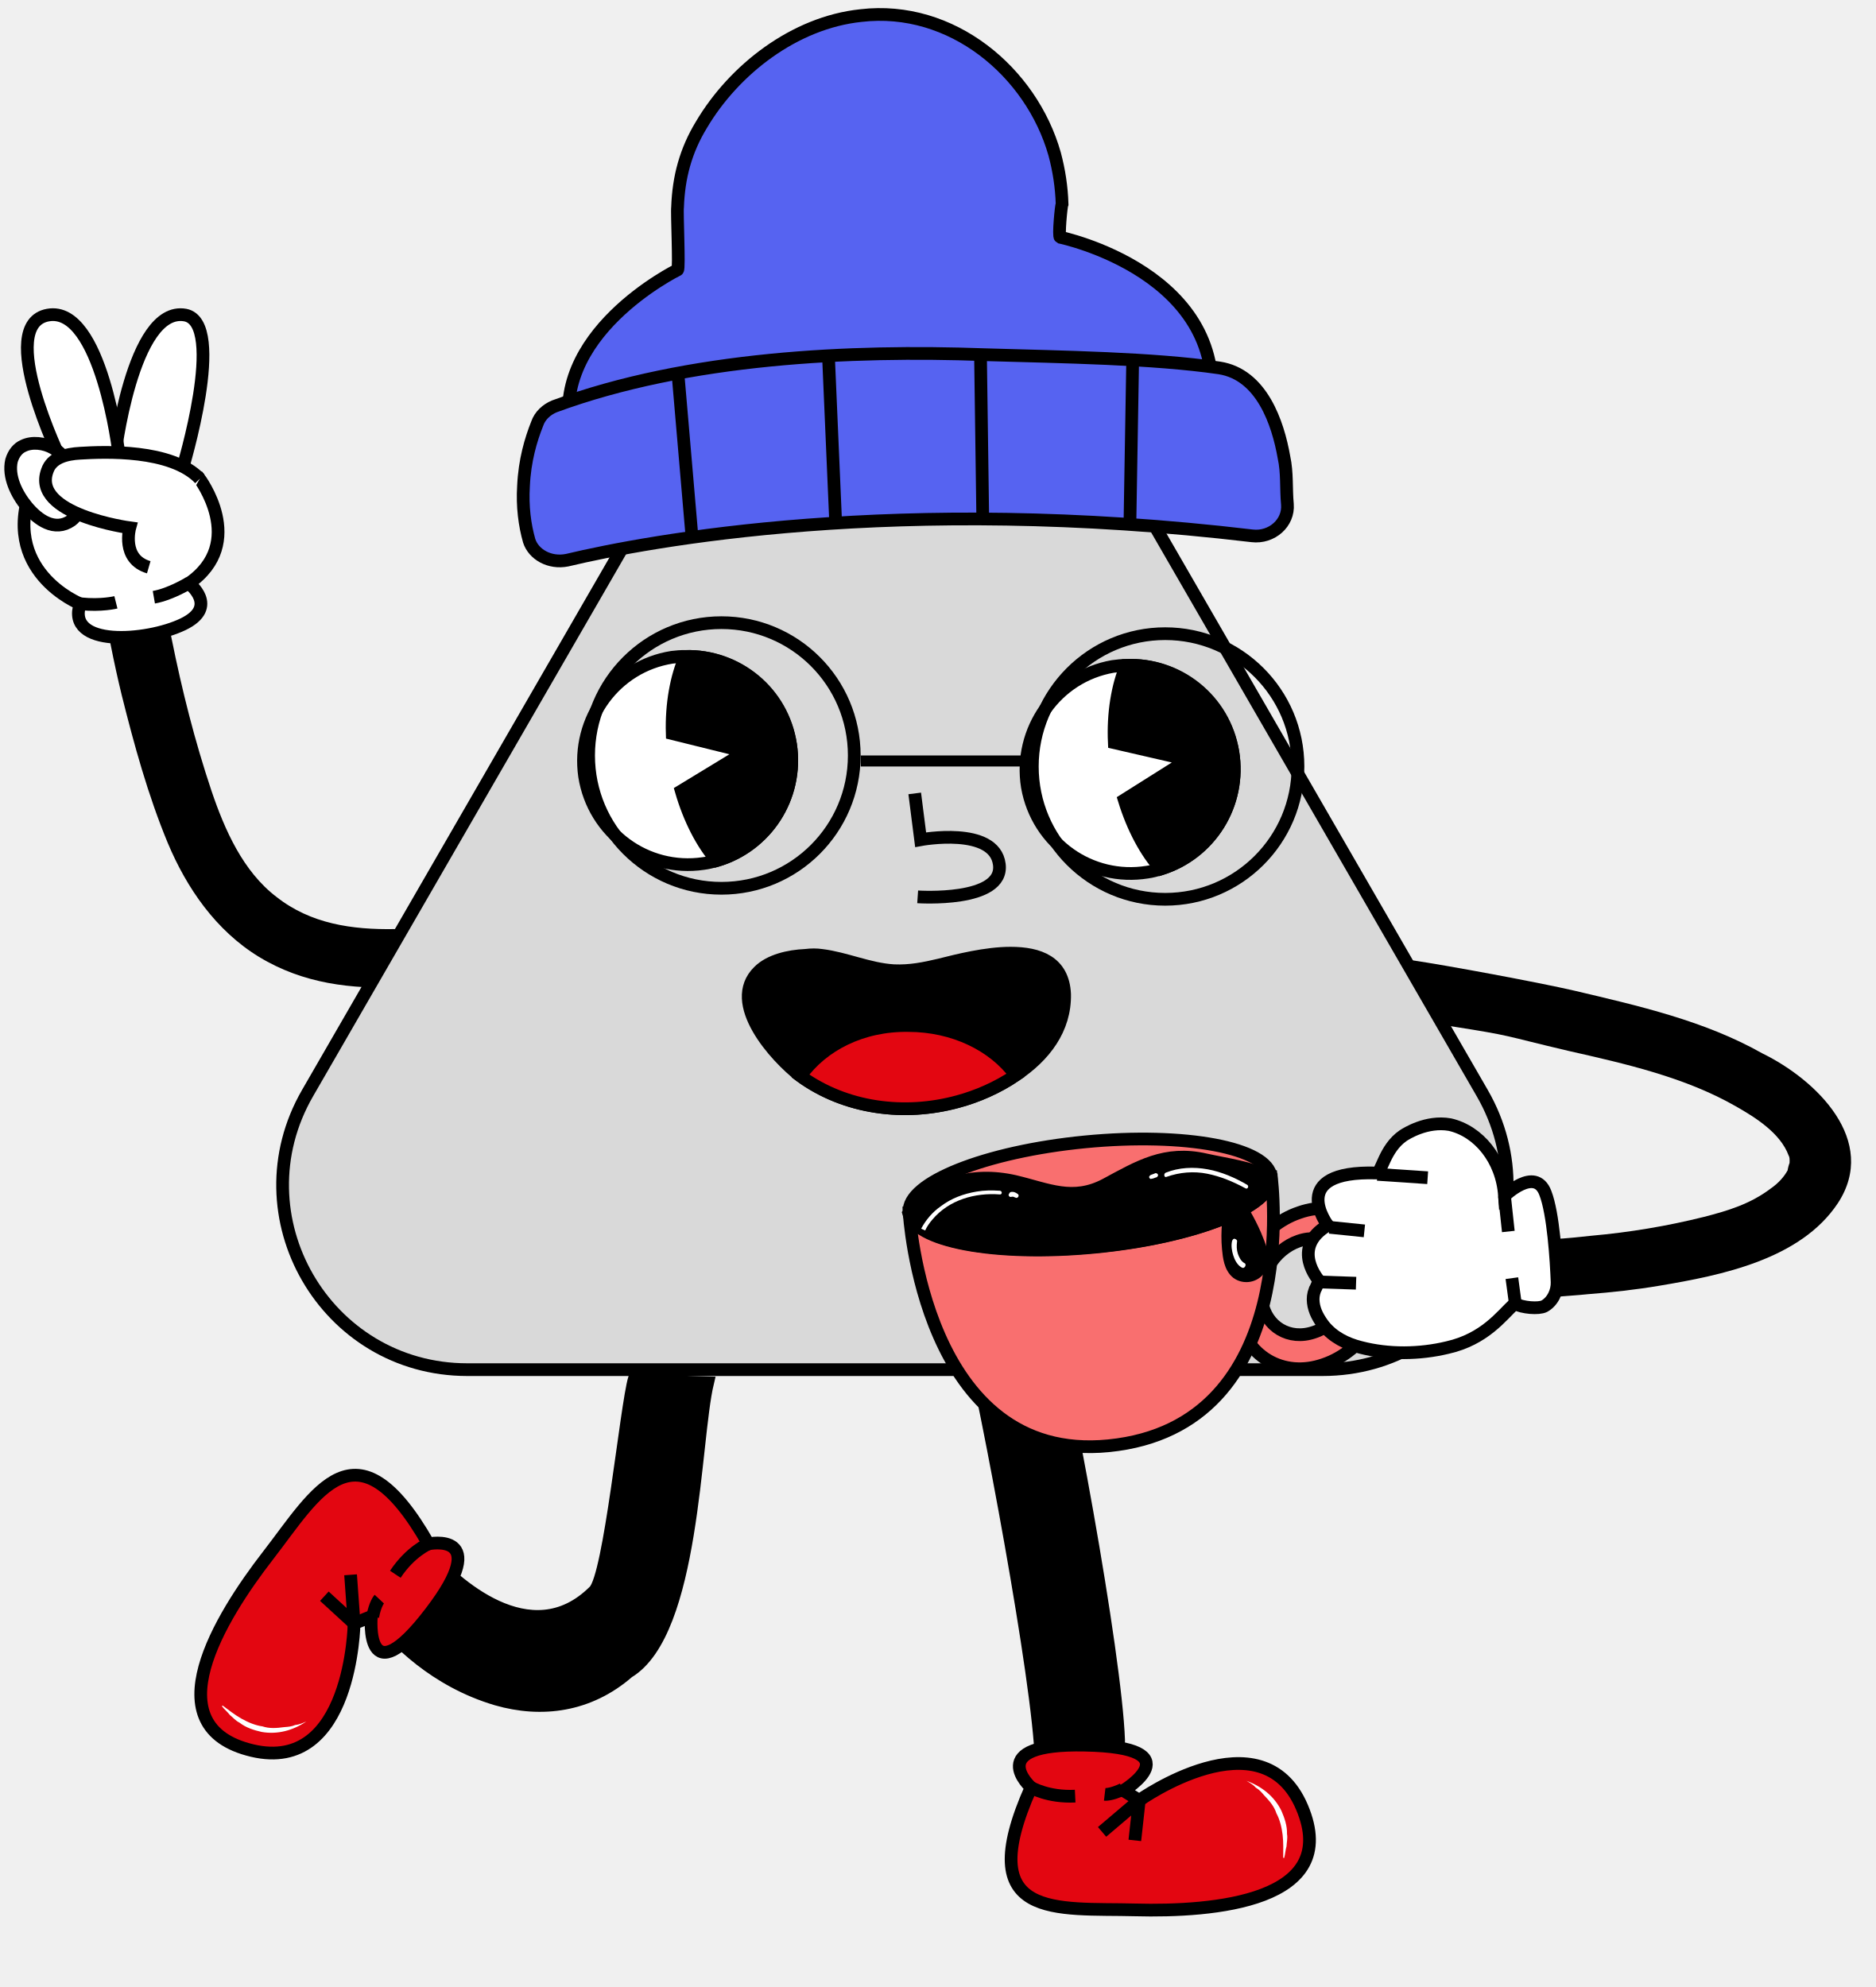
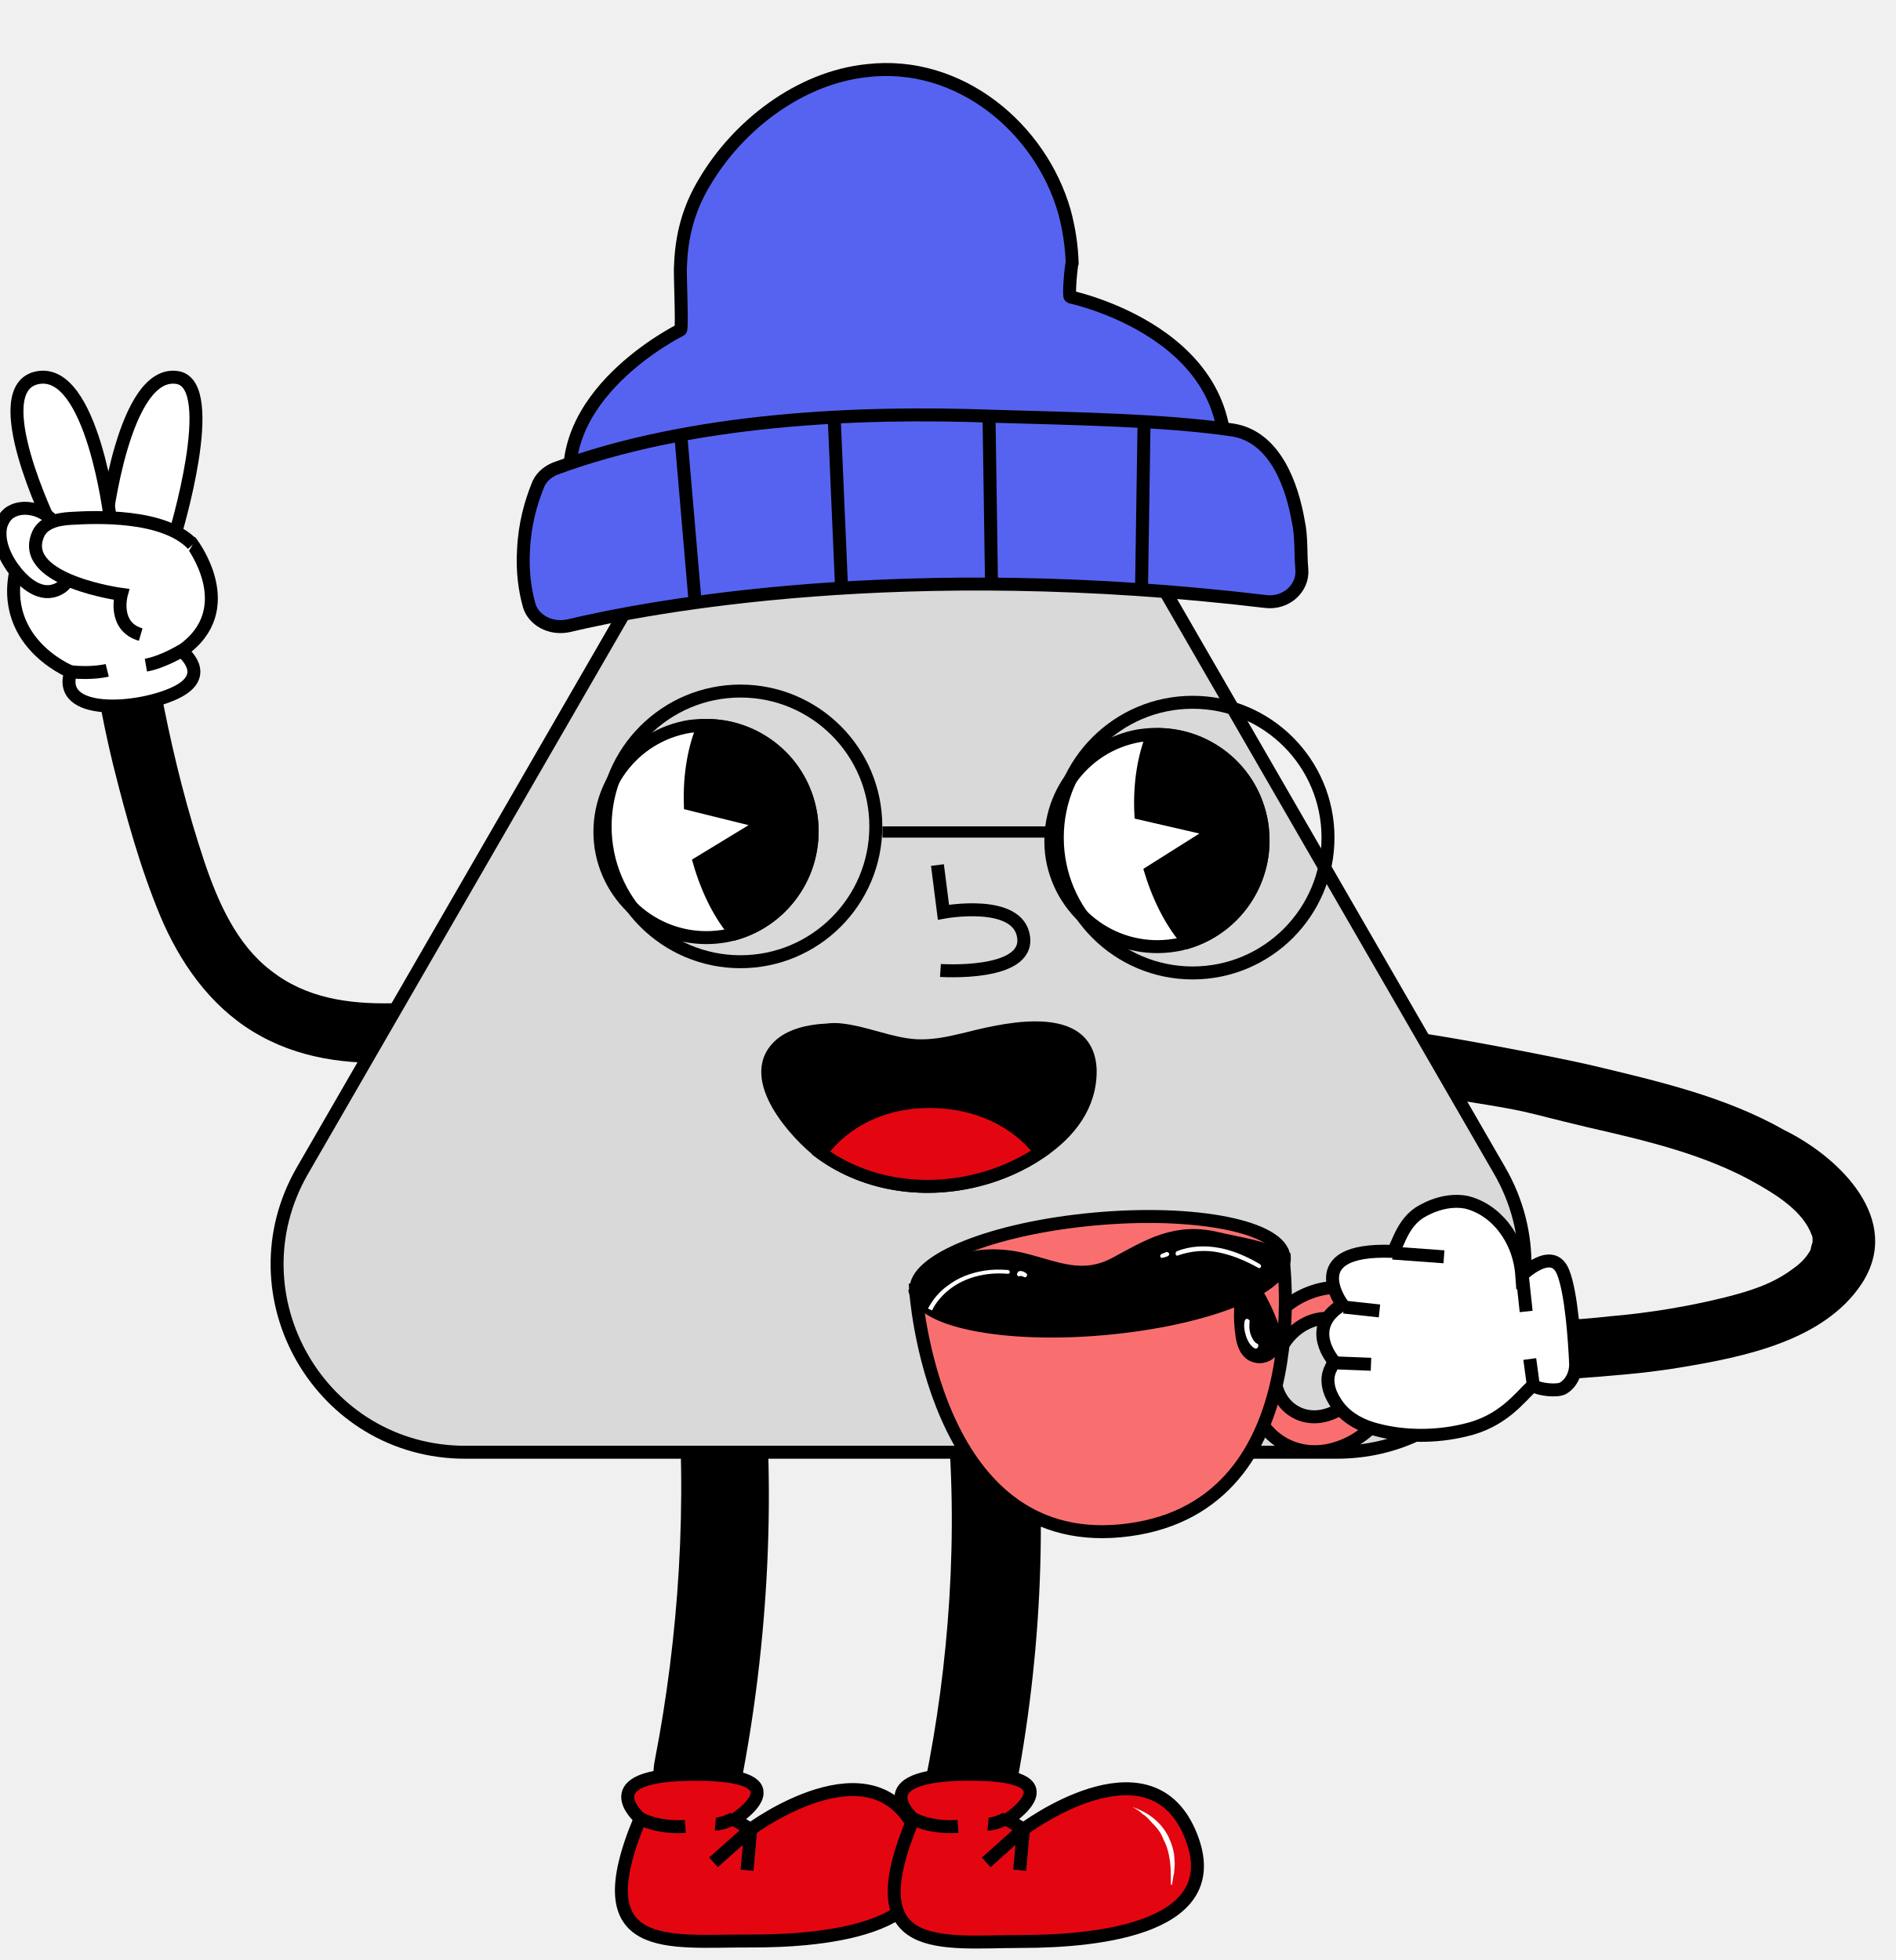
- <svg xmlns="http://www.w3.org/2000/svg" width="118" height="125" viewBox="0 0 118 125" fill="none">
-   <path d="M70.346 110.132C70.455 113.519 67.403 114.608 66.05 112.763C65.698 112.26 65.47 111.595 65.488 110.77C65.355 105.732 62.076 88.428 60.907 83.698C60.793 83.365 60.741 82.951 60.627 82.618C62.393 82.161 63.978 81.7 65.445 81.072C66.908 86.221 70.174 104.103 70.361 109.472C70.357 109.637 70.352 109.884 70.346 110.132Z" fill="black" stroke="black" stroke-width="0.8" stroke-miterlimit="10" />
-   <path d="M64.853 112.445C64.853 112.445 61.754 109.655 68.236 109.785C75.174 109.918 70.665 112.641 70.665 112.641L71.659 113.256C71.659 113.256 79.388 107.761 81.897 113.699C84.405 119.637 76.329 120.279 71.412 120.149C66.495 120.018 61.1 120.856 64.853 112.445Z" fill="#E30611" stroke="black" stroke-width="0.8" stroke-miterlimit="10" />
-   <path d="M64.854 112.445C64.854 112.445 65.908 113.078 67.628 112.993Z" fill="black" />
-   <path d="M64.854 112.445C64.854 112.445 65.908 113.078 67.628 112.993" stroke="black" stroke-width="0.8" stroke-miterlimit="10" />
-   <path d="M69.485 112.883C69.485 112.883 69.864 112.928 70.622 112.563Z" fill="black" />
-   <path d="M69.485 112.883C69.485 112.883 69.864 112.928 70.622 112.563" stroke="black" stroke-width="0.8" stroke-miterlimit="10" />
-   <path d="M71.659 113.256L69.32 115.243" stroke="black" stroke-width="0.8" stroke-miterlimit="10" />
-   <path d="M71.659 113.255L71.381 115.778" stroke="black" stroke-width="0.8" stroke-miterlimit="10" />
-   <path d="M78.405 112.031C78.628 112.161 78.851 112.291 78.996 112.463C79.219 112.593 79.365 112.766 79.51 112.938C79.861 113.301 80.151 113.646 80.287 114.076C80.5 114.464 80.618 114.954 80.676 115.426C80.734 115.899 80.715 116.414 80.713 116.869L80.773 116.886C80.843 116.646 80.852 116.389 80.922 116.149C80.932 115.891 81.002 115.651 80.952 115.376C80.971 114.861 80.793 114.354 80.597 113.906C80.146 112.993 79.349 112.371 78.405 112.031Z" fill="white" />
-   <path d="M44.505 86.993C43.639 90.624 43.664 102.689 39.509 105.183C37.041 107.332 34.066 107.708 31.237 106.892C27.326 105.738 24.84 103.104 23.838 101.824L23.78 101.697C23.134 100.739 23.1 99.543 23.604 98.61C23.983 97.926 24.599 97.436 25.329 97.263C25.756 97.147 26.178 97.219 26.537 97.415C26.717 97.482 26.835 97.61 26.954 97.739C28.491 99.471 33.356 104.106 37.379 100.103C38.367 99.181 39.386 88.455 39.909 86.705C41.419 86.863 42.931 86.959 44.505 86.993Z" fill="black" stroke="black" stroke-width="0.8" stroke-miterlimit="10" />
-   <path d="M26.95 97.122C26.95 97.122 31.032 96.272 27.095 101.423C22.885 106.939 23.356 101.693 23.356 101.693L22.272 102.131C22.272 102.131 22.133 111.613 15.861 110.125C9.589 108.637 13.847 101.744 16.859 97.856C19.872 93.967 22.387 89.122 26.95 97.122Z" fill="#E30611" stroke="black" stroke-width="0.8" stroke-miterlimit="10" />
-   <path d="M26.95 97.122C26.95 97.122 25.816 97.599 24.867 99.036Z" fill="black" />
-   <path d="M26.95 97.122C26.95 97.122 25.816 97.599 24.867 99.036" stroke="black" stroke-width="0.8" stroke-miterlimit="10" />
-   <path d="M23.858 100.599C23.858 100.599 23.598 100.877 23.444 101.704Z" fill="black" />
-   <path d="M23.858 100.599C23.858 100.599 23.598 100.877 23.444 101.704" stroke="black" stroke-width="0.8" stroke-miterlimit="10" />
-   <path d="M22.272 102.131L22.052 99.069" stroke="black" stroke-width="0.8" stroke-miterlimit="10" />
-   <path d="M22.272 102.131L20.402 100.415" stroke="black" stroke-width="0.8" stroke-miterlimit="10" />
-   <path d="M19.271 108.296C19.034 108.399 18.797 108.501 18.572 108.517C18.335 108.62 18.11 108.635 17.885 108.65C17.386 108.719 16.935 108.749 16.509 108.604C16.07 108.547 15.605 108.352 15.19 108.119C14.774 107.887 14.37 107.566 14.005 107.296L13.955 107.334C14.107 107.532 14.309 107.692 14.461 107.891C14.663 108.051 14.816 108.249 15.067 108.371C15.471 108.691 15.986 108.848 16.462 108.955C17.465 109.13 18.438 108.856 19.271 108.296Z" fill="white" />
-   <path d="M6.969 28.971C7.887 28.787 9.08 29.385 9.218 30.397C10.09 36.973 11.192 43.456 13.304 49.756C14.13 52.193 15.278 54.814 17.39 56.424C19.547 58.125 22.164 58.493 24.827 58.447C28.132 58.355 31.346 57.711 34.651 57.619C35.661 57.574 36.488 58.631 36.442 59.597C36.396 60.608 35.478 61.298 34.468 61.298C28.408 61.528 21.889 63.597 16.288 60.195C13.579 58.539 11.743 55.872 10.549 53.021C9.31 50.032 8.438 46.859 7.657 43.732C6.647 39.594 6.05 35.363 5.5 31.179C5.408 30.167 5.913 29.201 6.969 28.971Z" fill="black" />
-   <path d="M7.198 28.834C7.198 28.834 8.3 19.223 11.651 19.821C14.268 20.326 11.468 29.523 11.468 29.523L7.198 28.834Z" fill="white" stroke="black" stroke-width="0.8" stroke-miterlimit="10" />
-   <path d="M3.847 28.971C3.847 28.971 -0.331 20.418 3.02 19.821C6.372 19.223 7.473 28.512 7.473 28.512L3.847 28.971Z" fill="white" stroke="black" stroke-width="0.8" stroke-miterlimit="10" />
-   <path d="M12.523 30.075C12.523 30.075 15.599 34.122 11.881 36.697C11.881 36.697 13.809 38.168 11.513 39.272C9.218 40.375 4.122 40.743 5.04 37.984C5.04 37.984 -0.147 35.915 2.056 30.443L12.523 30.075Z" fill="white" stroke="black" stroke-width="0.8" stroke-miterlimit="10" />
-   <path d="M11.927 36.651C11.927 36.651 10.733 37.387 9.677 37.571" stroke="black" stroke-width="0.8" stroke-miterlimit="10" />
-   <path d="M7.29 37.892C7.29 37.892 6.372 38.122 5.086 37.984" stroke="black" stroke-width="0.8" stroke-miterlimit="10" />
-   <path d="M1.459 28.052C2.01 27.776 2.791 27.868 3.342 28.19C4.168 28.65 4.627 29.615 4.903 30.489C5.132 31.225 5.224 32.19 4.489 32.742C3.434 33.478 2.378 32.696 1.689 31.869C1.046 31.087 0.495 29.983 0.725 28.971C0.863 28.512 1.138 28.19 1.459 28.052Z" fill="white" stroke="black" stroke-width="0.8" stroke-miterlimit="10" />
-   <path d="M12.569 30.121C10.779 28.236 6.555 28.42 5.04 28.512C4.168 28.558 3.25 28.788 2.974 29.615C1.964 32.374 8.162 33.202 8.162 33.202C8.162 33.202 7.611 35.179 9.356 35.685" fill="white" />
-   <path d="M12.569 30.121C10.779 28.236 6.555 28.42 5.04 28.512C4.168 28.558 3.25 28.788 2.974 29.615C1.964 32.374 8.162 33.202 8.162 33.202C8.162 33.202 7.611 35.179 9.356 35.685" stroke="black" stroke-width="0.8" stroke-miterlimit="10" />
-   <path d="M66.335 22.177L93.231 68.763C97.695 76.496 92.114 86.163 83.185 86.163H29.392C20.463 86.163 14.882 76.496 19.347 68.763L46.243 22.177C50.708 14.444 61.87 14.444 66.335 22.177Z" fill="#D9D9D9" stroke="black" stroke-width="0.8" />
-   <path d="M66.686 14.926C66.686 14.926 77.558 17.182 76.112 26.127L55.983 27.745L35.984 27.628C34.295 21.068 42.621 16.976 42.621 16.976C42.742 16.911 42.567 13.332 42.619 13.021C42.684 11.165 43.124 9.482 44.122 7.844C46.172 4.381 49.967 1.42 54.149 0.98C59.868 0.307 64.877 4.538 66.335 9.684C66.615 10.726 66.772 11.772 66.805 12.821C66.747 12.947 66.561 14.868 66.686 14.926Z" fill="#5663F1" stroke="black" stroke-width="0.8" stroke-miterlimit="10" />
-   <path d="M35.669 35.241C40.752 34.032 56.457 31.069 78.757 33.709C79.996 33.855 81.076 32.895 80.978 31.724C80.885 30.738 80.977 29.746 80.761 28.764C80.384 26.613 79.362 23.556 76.695 23.145C72.48 22.535 66.985 22.46 61.858 22.311C53.579 22.014 43.287 22.459 34.869 25.564C34.382 25.765 33.962 26.149 33.792 26.649C33.392 27.65 33.002 28.96 32.929 30.569C32.847 31.869 33.007 33.038 33.285 34.018C33.559 34.874 34.565 35.461 35.669 35.241Z" fill="#5663F1" stroke="black" stroke-width="0.8" stroke-miterlimit="10" />
-   <path d="M42.64 23.468L43.52 33.7" stroke="black" stroke-width="0.8" stroke-miterlimit="10" />
-   <path d="M52.109 22.367L52.568 32.984" stroke="black" stroke-width="0.8" stroke-miterlimit="10" />
-   <path d="M61.673 22.314L61.817 32.756" stroke="black" stroke-width="0.8" stroke-miterlimit="10" />
-   <path d="M71.246 22.571L71.075 32.775" stroke="black" stroke-width="0.8" stroke-miterlimit="10" />
-   <path d="M50.344 67.688C53.19 69.757 56.909 70.217 60.26 69.297C61.454 68.975 62.739 68.424 63.887 67.642C65.677 66.446 67.009 64.745 66.963 62.538C66.871 60.514 65.356 59.963 63.566 59.963C62.005 59.963 60.214 60.422 59.112 60.698C58.148 60.928 57.23 61.112 56.22 61.066C54.659 60.974 53.19 60.285 51.675 60.101C51.354 60.055 51.032 60.055 50.665 60.101C49.609 60.147 48.416 60.422 47.727 61.112C45.707 63.09 48.783 66.492 50.344 67.688Z" fill="black" stroke="black" stroke-width="0.8" stroke-miterlimit="10" />
-   <path d="M50.344 67.688C53.19 69.757 56.909 70.217 60.26 69.297C61.454 68.975 62.739 68.424 63.887 67.642C62.51 65.756 59.985 64.515 57.138 64.515C54.2 64.469 51.721 65.756 50.344 67.688Z" fill="#E30611" stroke="black" stroke-width="0.8" stroke-miterlimit="10" />
-   <path d="M87.154 79.477C86.711 76.835 84.296 75.38 81.731 76.279C79.16 77.14 77.428 79.994 77.833 82.643C78.276 85.285 80.692 86.74 83.256 85.841C85.827 84.98 87.597 82.119 87.154 79.477ZM82.644 83.809C81.104 84.341 79.638 83.463 79.373 81.878C79.107 80.293 80.143 78.604 81.683 78.073C83.222 77.541 84.688 78.419 84.954 80.004C85.22 81.589 84.19 83.316 82.644 83.809Z" fill="#F96F6F" stroke="black" stroke-width="0.8" stroke-miterlimit="10" />
-   <path d="M79.967 74.05C79.967 74.05 82.051 89.725 69.73 90.952C58.057 92.109 57.186 76.267 57.186 76.267L79.967 74.05Z" fill="#F96F6F" stroke="black" stroke-width="0.8" stroke-miterlimit="10" />
-   <path d="M79.949 74.039C79.773 72.21 74.536 71.223 68.251 71.834C61.967 72.445 57.015 74.422 57.191 76.251C57.366 78.08 62.603 79.067 68.888 78.456C75.172 77.845 80.124 75.868 79.949 74.039Z" fill="#F96F6F" stroke="black" stroke-width="0.8" stroke-miterlimit="10" />
-   <path d="M57.941 77.299C57.507 77.023 57.262 76.715 57.161 76.345C58.711 74.493 61.099 73.702 63.84 74.325C65.939 74.824 67.468 75.613 69.534 74.527C71.632 73.397 73.284 72.382 75.824 72.961C77.113 73.248 78.697 73.446 79.967 74.085C80.038 75.895 75.131 77.848 68.91 78.433C64.177 78.883 60.035 78.458 58.193 77.411" fill="black" />
-   <path d="M57.941 77.299C57.507 77.023 57.262 76.715 57.161 76.345C58.711 74.493 61.099 73.702 63.84 74.325C65.939 74.824 67.468 75.613 69.534 74.527C71.632 73.397 73.284 72.382 75.824 72.961C77.113 73.248 78.697 73.446 79.967 74.085C80.038 75.895 75.131 77.848 68.91 78.433C64.177 78.883 60.035 78.458 58.193 77.411" stroke="black" stroke-width="0.8" stroke-miterlimit="10" />
-   <path d="M73.322 73.773C74.158 73.438 75.082 73.398 75.962 73.56C76.842 73.722 77.678 74.085 78.452 74.537C78.584 74.631 78.465 74.845 78.333 74.751C77.565 74.337 76.773 74.005 75.931 73.837C75.088 73.669 74.208 73.74 73.366 74.037C73.222 74.1 73.178 73.836 73.322 73.773Z" fill="white" />
-   <path d="M57.941 77.295C58.236 76.741 58.657 76.244 59.178 75.884C59.831 75.386 60.598 75.101 61.427 74.961C61.917 74.878 62.382 74.877 62.892 74.908C63.049 74.92 63.049 75.153 62.892 75.141C61.32 75.018 59.693 75.487 58.657 76.709C58.463 76.936 58.306 77.156 58.193 77.408L57.941 77.295Z" fill="white" />
-   <path d="M72.342 73.937C72.449 73.88 72.562 73.861 72.669 73.804C72.744 73.791 72.788 73.823 72.839 73.892C72.852 73.968 72.82 74.012 72.751 74.062C72.675 74.075 72.569 74.132 72.493 74.145L72.455 74.151C72.418 74.157 72.38 74.164 72.38 74.164C72.342 74.17 72.336 74.132 72.292 74.101C72.285 74.063 72.279 74.025 72.279 74.025C72.311 73.981 72.342 73.937 72.342 73.937Z" fill="white" />
-   <path d="M63.601 74.983C63.752 74.957 63.878 75.014 64.01 75.108C64.055 75.14 64.105 75.209 64.042 75.297C64.011 75.342 63.942 75.392 63.853 75.329C63.816 75.336 63.809 75.298 63.772 75.304C63.728 75.273 63.69 75.279 63.652 75.286C63.614 75.292 63.614 75.292 63.577 75.298C63.501 75.311 63.451 75.242 63.438 75.166C63.495 75.04 63.526 74.996 63.601 74.983Z" fill="white" />
-   <path d="M77.517 75.201C78.072 75.962 78.563 76.811 78.941 77.678C79.206 78.332 79.679 79.301 79.126 79.938C78.799 80.303 78.227 80.361 77.83 80.079C77.383 79.728 77.313 79.079 77.262 78.544C77.161 77.475 77.292 76.404 77.499 75.321C77.499 75.321 77.492 75.283 77.517 75.201Z" fill="black" stroke="black" stroke-width="0.8" stroke-miterlimit="10" />
-   <path d="M77.496 78.077C77.521 77.996 77.584 77.907 77.665 77.932C77.747 77.957 77.835 78.02 77.81 78.102C77.779 78.379 77.779 78.612 77.861 78.87C77.937 79.09 78.057 79.341 78.271 79.461C78.353 79.486 78.372 79.599 78.309 79.687C78.246 79.775 78.171 79.788 78.082 79.725C77.824 79.575 77.654 79.254 77.566 78.959C77.484 78.701 77.427 78.361 77.496 78.077Z" fill="white" />
-   <path d="M77.545 47.297C77.009 44.017 74.102 41.714 70.843 41.858C70.539 41.858 70.286 41.886 69.994 41.926C66.435 42.546 64.045 45.919 64.62 49.492C65.236 53.054 68.602 55.443 72.172 54.864C72.464 54.824 72.746 54.744 73.027 54.664C76.099 53.704 78.092 50.617 77.545 47.297Z" fill="white" stroke="black" stroke-width="0.8" stroke-miterlimit="10" />
-   <path d="M73.027 54.664C72.083 53.629 71.256 52.082 70.716 50.324L74.733 47.792L70.089 46.722C70.003 44.878 70.294 43.144 70.843 41.858C74.061 41.726 76.969 44.028 77.545 47.297C78.092 50.618 76.099 53.704 73.027 54.664Z" fill="black" stroke="black" stroke-width="0.8" stroke-miterlimit="10" />
-   <path d="M49.727 46.843C49.244 43.554 46.373 41.205 43.113 41.296C42.809 41.291 42.556 41.315 42.263 41.35C38.695 41.913 36.252 45.248 36.771 48.83C37.329 52.402 40.657 54.845 44.235 54.323C44.529 54.288 44.811 54.212 45.094 54.137C48.18 53.226 50.222 50.172 49.727 46.843Z" fill="white" stroke="black" stroke-width="0.8" stroke-miterlimit="10" />
-   <path d="M45.094 54.137C44.167 53.086 43.364 51.527 42.852 49.76L46.908 47.292L42.282 46.148C42.225 44.302 42.544 42.573 43.113 41.296C46.333 41.216 49.203 43.565 49.727 46.843C50.222 50.172 48.18 53.227 45.094 54.137Z" fill="black" stroke="black" stroke-width="0.8" stroke-miterlimit="10" />
-   <circle cx="8.755" cy="8.755" r="8.355" transform="matrix(-1 0 0 1 82.043 39.4639)" stroke="black" stroke-width="0.8" />
-   <circle cx="8.755" cy="8.755" r="8.355" transform="matrix(-1 0 0 1 54.1328 38.771)" stroke="black" stroke-width="0.8" />
-   <rect width="10.286" height="0.693" transform="matrix(-1 0 0 1 64.4268 47.5259)" fill="black" />
-   <path d="M115.6 75.692C113.256 79.229 108.284 80.229 104.382 80.882C102.886 81.136 101.379 81.299 99.868 81.417C99.183 81.491 98.448 81.524 97.763 81.598C97.718 81.603 97.718 81.603 97.672 81.608C96.891 81.646 96.064 81.689 95.288 81.773C94.832 81.823 94.416 81.822 93.96 81.871C93.594 81.91 93.224 81.904 92.859 81.944C90.516 82.058 88.178 82.219 85.855 82.516C84.851 82.625 83.838 82.226 83.583 81.144C83.569 81.007 83.554 80.87 83.539 80.732C83.542 79.9 84.088 78.962 84.955 78.868C85.275 78.834 85.594 78.799 85.914 78.765C86.051 78.75 86.188 78.735 86.325 78.72C89.2 78.409 92.096 78.281 94.941 78.112C95.63 78.083 96.269 78.014 96.959 77.986C97.233 77.956 97.461 77.932 97.74 77.948C98.521 77.909 99.343 77.821 100.119 77.737C102.497 77.525 104.856 77.132 107.15 76.56C108.723 76.159 110.109 75.731 111.39 74.76C111.862 74.432 112.234 74.022 112.464 73.581C112.387 73.728 112.587 73.012 112.561 73.2C112.577 72.921 112.563 72.784 112.507 72.697C111.985 71.274 110.401 70.289 109.171 69.59C105.973 67.763 102.234 66.919 98.637 66.106C94.326 65.092 95.375 65.203 91.103 64.533C91.103 64.533 90.311 63.106 89.939 62.488C89.339 61.494 88.755 60.401 88.755 60.401C90.96 60.717 96.836 61.815 99.015 62.319C103.042 63.271 107.207 64.207 110.846 66.265C114.257 67.93 118.179 71.76 115.6 75.692Z" fill="black" />
-   <path d="M94.634 75.231C94.634 75.231 96.557 73.358 97.2 75.046C97.708 76.331 97.89 79.317 97.941 80.652C97.96 81.251 97.658 81.885 97.135 82.173C96.784 82.35 95.76 82.276 95.269 82.005C94.43 82.79 93.385 84.244 91.041 84.775C89.284 85.196 87.347 85.221 85.589 84.764C84.688 84.538 83.857 84.12 83.272 83.397C82.949 82.97 82.666 82.492 82.607 81.943C82.578 81.669 82.599 81.435 82.707 81.146C82.747 81.096 82.967 80.563 82.967 80.563C82.967 80.563 81.129 78.497 83.517 77.082C83.517 77.082 80.882 73.622 86.581 73.791C86.906 73.802 87.063 72.26 88.268 71.435C88.441 71.324 89.737 70.49 91.196 70.748C92.995 71.155 94.48 72.936 94.634 75.231Z" fill="white" stroke="black" stroke-width="0.8" stroke-miterlimit="10" />
-   <path d="M83.624 77.208L85.82 77.433" stroke="black" stroke-width="0.8" stroke-miterlimit="10" />
-   <path d="M83.025 80.649L85.296 80.726" stroke="black" stroke-width="0.8" stroke-miterlimit="10" />
-   <path d="M86.636 73.876L89.8 74.089" stroke="black" stroke-width="0.8" stroke-miterlimit="10" />
-   <path d="M94.632 75.232L94.873 77.472" stroke="black" stroke-width="0.8" stroke-miterlimit="10" />
-   <path d="M95.097 80.408L95.32 82.049" stroke="black" stroke-width="0.8" stroke-miterlimit="10" />
-   <path d="M57.536 49.913L57.907 52.825C57.907 52.825 62.547 51.958 62.857 54.375C63.166 56.792 57.721 56.42 57.721 56.42" fill="#D9D9D9" />
-   <path d="M57.536 49.913L57.907 52.825C57.907 52.825 62.547 51.958 62.857 54.375C63.166 56.792 57.721 56.42 57.721 56.42" stroke="black" stroke-width="0.8" stroke-miterlimit="10" />
+ <svg xmlns="http://www.w3.org/2000/svg" width="117" height="121" viewBox="0 0 117 121" fill="none">
+   <g clip-path="url(#clip0_722_4761)">
+     <path d="M38.17 57.439C47.976 71.589 49.13 92.751 45.721 110.181C44.882 114.362 39.586 112.818 40.425 108.638C43.309 93.78 42.942 74.548 34.447 62.327C32.192 59.111 35.862 54.159 38.17 57.439Z" fill="black" />
+     <path d="M39.515 112.268C39.515 112.268 36.356 109.545 42.84 109.535C49.779 109.518 45.329 112.337 45.329 112.337L46.337 112.931C46.337 112.931 53.945 107.27 56.581 113.153C59.218 119.035 51.157 119.851 46.239 119.827C41.32 119.803 35.944 120.757 39.515 112.268Z" fill="#E30611" stroke="black" stroke-width="0.8" stroke-miterlimit="10" />
+     <path d="M39.515 112.267C39.515 112.267 40.583 112.877 42.301 112.755L39.515 112.267Z" fill="black" />
+     <path d="M39.515 112.267C39.515 112.267 40.583 112.877 42.301 112.755" stroke="black" stroke-width="0.8" stroke-miterlimit="10" />
+     <path d="M44.156 112.605C44.156 112.605 44.535 112.642 45.285 112.261L44.156 112.605Z" fill="black" />
+     <path d="M44.156 112.605C44.156 112.605 44.535 112.642 45.285 112.261" stroke="black" stroke-width="0.8" stroke-miterlimit="10" />
+     <path d="M46.337 112.93L44.041 114.968" stroke="black" stroke-width="0.8" stroke-miterlimit="10" />
+     <path d="M46.336 112.93L46.113 115.458" stroke="black" stroke-width="0.8" stroke-miterlimit="10" />
+     <path d="M54.809 60.578C64.773 74.25 65.945 94.695 62.482 111.536C61.629 115.576 56.247 114.084 57.1 110.045C60.031 95.689 59.658 77.109 51.025 65.301C48.734 62.194 52.517 57.409 54.809 60.578Z" fill="black" />
+     <path d="M56.375 112.295C56.375 112.295 53.236 109.576 59.709 109.532C66.636 109.478 62.179 112.335 62.179 112.335L63.182 112.926C63.182 112.926 70.808 107.197 73.408 113.094C76.009 118.991 67.957 119.854 63.047 119.856C58.136 119.858 52.765 120.845 56.375 112.295Z" fill="#E30611" stroke="black" stroke-width="0.8" stroke-miterlimit="10" />
+     <path d="M56.347 112.271C56.347 112.271 57.413 112.883 59.133 112.75L56.347 112.271Z" fill="black" />
+     <path d="M56.347 112.271C56.347 112.271 57.413 112.883 59.133 112.75" stroke="black" stroke-width="0.8" stroke-miterlimit="10" />
+     <path d="M60.987 112.609C60.987 112.609 61.365 112.644 62.117 112.257L60.987 112.609Z" fill="black" />
+     <path d="M60.987 112.609C60.987 112.609 61.365 112.644 62.117 112.257" stroke="black" stroke-width="0.8" stroke-miterlimit="10" />
+     <path d="M63.168 112.923L60.873 114.976" stroke="black" stroke-width="0.8" stroke-miterlimit="10" />
+     <path d="M63.173 112.93L62.939 115.458" stroke="black" stroke-width="0.8" stroke-miterlimit="10" />
+     <path d="M69.912 111.56C70.135 111.684 70.359 111.808 70.506 111.977C70.73 112.101 70.876 112.27 71.023 112.439C71.377 112.792 71.671 113.13 71.812 113.557C72.029 113.94 72.153 114.428 72.217 114.901C72.281 115.373 72.269 115.891 72.272 116.348L72.332 116.363C72.399 116.12 72.405 115.862 72.471 115.619C72.478 115.36 72.544 115.117 72.49 114.843C72.503 114.325 72.319 113.821 72.118 113.378C71.657 112.475 70.856 111.874 69.912 111.56Z" fill="white" />
+     <path d="M6.296 32.462C7.215 32.278 8.408 32.876 8.546 33.888C9.418 40.464 10.52 46.947 12.632 53.247C13.458 55.684 14.606 58.305 16.718 59.915C18.875 61.616 21.492 61.984 24.155 61.938C27.46 61.846 30.674 61.202 33.979 61.11C34.989 61.064 35.816 62.122 35.77 63.088C35.724 64.099 34.806 64.789 33.796 64.789C27.736 65.019 21.217 67.088 15.616 63.685C12.907 62.03 11.071 59.363 9.877 56.512C8.638 53.523 7.766 50.35 6.985 47.223C5.975 43.085 5.378 38.854 4.827 34.669C4.736 33.658 5.241 32.692 6.296 32.462Z" fill="black" />
+     <path d="M6.526 32.325C6.526 32.325 7.628 22.714 10.979 23.312C13.596 23.817 10.796 33.014 10.796 33.014L6.526 32.325Z" fill="white" stroke="black" stroke-width="0.8" stroke-miterlimit="10" />
+     <path d="M3.175 32.462C3.175 32.462 -1.003 23.909 2.349 23.312C5.7 22.714 6.802 32.003 6.802 32.003L3.175 32.462Z" fill="white" stroke="black" stroke-width="0.8" stroke-miterlimit="10" />
+     <path d="M11.852 33.566C11.852 33.566 14.928 37.612 11.209 40.188C11.209 40.188 13.137 41.659 10.842 42.763C8.546 43.866 3.45 44.234 4.369 41.475C4.369 41.475 -0.819 39.406 1.384 33.934L11.852 33.566Z" fill="white" stroke="black" stroke-width="0.8" stroke-miterlimit="10" />
+     <path d="M11.255 40.142C11.255 40.142 10.061 40.878 9.005 41.062" stroke="black" stroke-width="0.8" stroke-miterlimit="10" />
+     <path d="M6.618 41.383C6.618 41.383 5.699 41.613 4.414 41.475" stroke="black" stroke-width="0.8" stroke-miterlimit="10" />
+     <path d="M0.788 31.543C1.339 31.267 2.119 31.359 2.67 31.681C3.496 32.141 3.955 33.106 4.231 33.98C4.46 34.716 4.552 35.681 3.818 36.233C2.762 36.969 1.706 36.187 1.017 35.359C0.374 34.578 -0.176 33.474 0.053 32.462C0.191 32.003 0.466 31.681 0.788 31.543Z" fill="white" stroke="black" stroke-width="0.8" stroke-miterlimit="10" />
+     <path d="M11.897 33.612C10.107 31.727 5.883 31.911 4.368 32.003C3.496 32.049 2.578 32.279 2.303 33.106C1.293 35.865 7.49 36.693 7.49 36.693C7.49 36.693 6.939 38.67 8.684 39.176" fill="white" />
+     <path d="M11.897 33.612C10.107 31.727 5.883 31.911 4.368 32.003C3.496 32.049 2.578 32.279 2.303 33.106C1.293 35.865 7.49 36.693 7.49 36.693C7.49 36.693 6.939 38.67 8.684 39.176" stroke="black" stroke-width="0.8" stroke-miterlimit="10" />
+     <path d="M45.571 25.669C50.036 17.935 61.198 17.935 65.663 25.669L92.559 72.254C97.024 79.987 91.443 89.654 82.513 89.654H28.721C19.791 89.654 14.21 79.987 18.675 72.254L45.571 25.669Z" fill="#D9D9D9" stroke="black" stroke-width="0.8" />
+     <path d="M50.672 71.179C53.518 73.248 57.237 73.708 60.588 72.788C61.782 72.466 63.067 71.915 64.215 71.133C66.005 69.937 67.337 68.236 67.291 66.029C67.199 64.005 65.684 63.454 63.894 63.454C62.333 63.454 60.542 63.913 59.44 64.189C58.476 64.419 57.558 64.603 56.548 64.557C54.987 64.465 53.518 63.776 52.003 63.592C51.682 63.546 51.361 63.546 50.993 63.592C49.937 63.638 48.744 63.913 48.055 64.603C46.035 66.581 49.111 69.983 50.672 71.179Z" fill="black" stroke="black" stroke-width="0.8" stroke-miterlimit="10" />
+     <path d="M50.672 71.179C53.518 73.248 57.237 73.708 60.588 72.788C61.782 72.466 63.067 71.915 64.215 71.133C62.838 69.247 60.313 68.006 57.466 68.006C54.528 67.96 52.049 69.247 50.672 71.179Z" fill="#E30611" stroke="black" stroke-width="0.8" stroke-miterlimit="10" />
+     <path d="M77.873 50.788C77.337 47.508 74.43 45.205 71.171 45.349C70.867 45.349 70.614 45.377 70.322 45.417C66.763 46.037 64.373 49.41 64.948 52.983C65.564 56.545 68.93 58.934 72.5 58.354C72.792 58.315 73.074 58.235 73.355 58.155C76.427 57.195 78.42 54.108 77.873 50.788Z" fill="white" stroke="black" stroke-width="0.8" stroke-miterlimit="10" />
+     <path d="M73.355 58.155C72.411 57.12 71.584 55.573 71.044 53.815L75.061 51.283L70.417 50.213C70.331 48.369 70.622 46.635 71.171 45.349C74.389 45.217 77.297 47.519 77.873 50.788C78.42 54.108 76.427 57.195 73.355 58.155Z" fill="black" stroke="black" stroke-width="0.8" stroke-miterlimit="10" />
+     <path d="M50.055 50.333C49.572 47.044 46.701 44.696 43.441 44.787C43.137 44.782 42.884 44.806 42.591 44.841C39.023 45.404 36.58 48.738 37.099 52.321C37.657 55.893 40.985 58.336 44.563 57.813C44.857 57.778 45.139 57.703 45.422 57.627C48.508 56.717 50.55 53.663 50.055 50.333Z" fill="white" stroke="black" stroke-width="0.8" stroke-miterlimit="10" />
+     <path d="M45.422 57.628C44.495 56.577 43.692 55.017 43.18 53.25L47.236 50.783L42.61 49.638C42.553 47.793 42.872 46.064 43.441 44.787C46.661 44.706 49.531 47.055 50.055 50.334C50.55 53.663 48.508 56.717 45.422 57.628Z" fill="black" stroke="black" stroke-width="0.8" stroke-miterlimit="10" />
+     <circle cx="8.755" cy="8.755" r="8.355" transform="matrix(-1 0 0 1 82.3713 42.9546)" stroke="black" stroke-width="0.8" />
+     <circle cx="8.755" cy="8.755" r="8.355" transform="matrix(-1 0 0 1 54.4608 42.262)" stroke="black" stroke-width="0.8" />
+     <rect width="10.286" height="0.693" transform="matrix(-1 0 0 1 64.7554 51.0166)" fill="black" />
+     <path d="M57.864 53.404L58.235 56.316C58.235 56.316 62.876 55.449 63.185 57.866C63.495 60.283 58.05 59.911 58.05 59.911" fill="#D9D9D9" />
+     <path d="M57.864 53.404L58.235 56.316C58.235 56.316 62.876 55.449 63.185 57.866C63.495 60.283 58.05 59.911 58.05 59.911" stroke="black" stroke-width="0.8" stroke-miterlimit="10" />
+     <path d="M86.443 82.996C85.981 80.335 83.568 78.853 81.026 79.737C78.477 80.583 76.778 83.439 77.202 86.106C77.663 88.766 80.077 90.248 82.619 89.364C85.168 88.518 86.904 85.656 86.443 82.996ZM81.994 87.317C80.467 87.839 79.003 86.945 78.726 85.349C78.449 83.753 79.465 82.063 80.992 81.54C82.519 81.018 83.983 81.912 84.26 83.508C84.537 85.104 83.527 86.832 81.994 87.317Z" fill="#F96F6F" stroke="black" stroke-width="0.8" stroke-miterlimit="10" />
+     <path d="M79.186 77.555C79.186 77.555 81.388 93.368 69.127 94.507C57.51 95.582 56.515 79.611 56.515 79.611L79.186 77.555Z" fill="#F96F6F" stroke="black" stroke-width="0.8" stroke-miterlimit="10" />
+     <path d="M79.251 77.598C79.061 75.732 73.823 74.683 67.554 75.256C61.284 75.829 56.355 77.807 56.546 79.674C56.736 81.54 61.973 82.589 68.243 82.016C74.513 81.442 79.441 79.465 79.251 77.598Z" fill="#F96F6F" stroke="black" stroke-width="0.8" stroke-miterlimit="10" />
+     <path d="M57.288 80.736C56.852 80.452 56.604 80.137 56.501 79.759C58.036 77.887 60.416 77.1 63.16 77.755C65.263 78.278 66.796 79.093 68.853 78.004C70.941 76.87 72.584 75.849 75.127 76.458C76.417 76.76 78.002 76.973 79.276 77.632C79.362 79.476 74.473 81.426 68.259 81.974C63.533 82.395 59.39 81.931 57.54 80.853" fill="black" />
+     <path d="M57.288 80.736C56.852 80.452 56.604 80.137 56.501 79.759C58.036 77.887 60.416 77.1 63.16 77.755C65.263 78.278 66.796 79.093 68.853 78.004C70.941 76.87 72.584 75.849 75.127 76.458C76.417 76.76 78.002 76.973 79.276 77.632C79.362 79.476 74.473 81.426 68.259 81.974C63.533 82.395 59.39 81.931 57.54 80.853" stroke="black" stroke-width="0.8" stroke-miterlimit="10" />
+     <path d="M72.651 77.242C73.484 76.909 74.406 76.875 75.286 77.044C76.166 77.214 77.004 77.587 77.779 78.049C77.912 78.145 77.794 78.361 77.662 78.264C76.893 77.841 76.099 77.5 75.257 77.324C74.414 77.148 73.536 77.214 72.697 77.509C72.553 77.572 72.507 77.305 72.651 77.242Z" fill="white" />
+     <path d="M57.281 80.784C57.572 80.225 57.989 79.725 58.507 79.364C59.156 78.864 59.919 78.581 60.747 78.445C61.236 78.365 61.701 78.367 62.209 78.401C62.367 78.415 62.368 78.65 62.211 78.637C60.641 78.502 59.019 78.965 57.992 80.196C57.8 80.424 57.644 80.646 57.533 80.9L57.281 80.784Z" fill="white" />
+     <path d="M71.671 77.426C71.777 77.369 71.89 77.351 71.996 77.294C72.071 77.282 72.115 77.314 72.166 77.384C72.18 77.46 72.148 77.505 72.08 77.555C72.005 77.568 71.898 77.624 71.823 77.637L71.786 77.643C71.748 77.649 71.71 77.655 71.71 77.655C71.673 77.661 71.666 77.623 71.622 77.591C71.615 77.553 71.609 77.515 71.609 77.515C71.64 77.47 71.671 77.426 71.671 77.426Z" fill="white" />
+     <path d="M62.93 78.472C63.08 78.447 63.206 78.505 63.338 78.601C63.382 78.632 63.433 78.703 63.371 78.791C63.34 78.835 63.272 78.886 63.183 78.822C63.146 78.828 63.139 78.79 63.102 78.796C63.057 78.764 63.02 78.77 62.982 78.777C62.945 78.783 62.945 78.783 62.907 78.789C62.832 78.801 62.781 78.731 62.768 78.655C62.823 78.528 62.854 78.484 62.93 78.472Z" fill="white" />
+     <path d="M76.833 78.683C77.386 79.449 77.878 80.304 78.258 81.176C78.524 81.834 78.999 82.807 78.459 83.441C78.14 83.805 77.576 83.858 77.182 83.572C76.739 83.216 76.664 82.566 76.61 82.03C76.501 80.957 76.621 79.886 76.816 78.803C76.816 78.803 76.809 78.765 76.833 78.683Z" fill="black" stroke="black" stroke-width="0.8" stroke-miterlimit="10" />
+     <path d="M76.823 81.564C76.847 81.482 76.909 81.394 76.989 81.42C77.07 81.446 77.158 81.51 77.133 81.591C77.105 81.868 77.107 82.102 77.19 82.361C77.267 82.582 77.387 82.835 77.599 82.956C77.68 82.981 77.699 83.095 77.638 83.183C77.577 83.271 77.503 83.283 77.415 83.219C77.16 83.067 76.989 82.744 76.9 82.447C76.817 82.188 76.758 81.847 76.823 81.564Z" fill="white" />
+     <path d="M114.92 79.24C112.588 82.782 107.625 83.773 103.73 84.418C102.237 84.669 100.733 84.829 99.224 84.943C98.54 85.016 97.806 85.047 97.122 85.12C97.076 85.124 97.076 85.124 97.031 85.129C96.251 85.166 95.426 85.207 94.651 85.289C94.195 85.338 93.78 85.335 93.324 85.383C92.96 85.422 92.59 85.415 92.225 85.454C89.886 85.563 87.552 85.718 85.232 86.01C84.23 86.117 83.217 85.714 82.96 84.628C82.945 84.49 82.93 84.353 82.915 84.215C82.915 83.38 83.458 82.441 84.324 82.349C84.643 82.315 84.962 82.281 85.281 82.247C85.418 82.233 85.554 82.218 85.691 82.204C88.562 81.899 91.454 81.778 94.294 81.615C94.983 81.589 95.621 81.521 96.31 81.494C96.583 81.465 96.811 81.441 97.09 81.458C97.869 81.421 98.69 81.334 99.465 81.252C101.839 81.046 104.194 80.657 106.483 80.09C108.053 79.691 109.436 79.266 110.713 78.295C111.184 77.967 111.554 77.556 111.782 77.115C111.706 77.262 111.904 76.545 111.879 76.733C111.894 76.453 111.879 76.316 111.823 76.229C111.298 74.8 109.714 73.808 108.484 73.104C105.285 71.263 101.549 70.406 97.955 69.582C93.647 68.554 94.695 68.668 90.426 67.985C90.426 67.985 89.632 66.552 89.258 65.931C88.657 64.932 88.071 63.834 88.071 63.834C90.274 64.157 96.145 65.273 98.322 65.785C102.347 66.749 106.509 67.7 110.148 69.772C113.559 71.451 117.485 75.303 114.92 79.24Z" fill="black" />
+     <path d="M93.934 78.732C93.934 78.732 95.842 76.861 96.491 78.558C97.003 79.851 97.198 82.849 97.256 84.19C97.276 84.792 96.979 85.427 96.459 85.713C96.11 85.889 95.089 85.81 94.599 85.536C93.766 86.32 92.731 87.775 90.397 88.298C88.649 88.713 86.719 88.729 84.965 88.263C84.065 88.032 83.236 87.608 82.648 86.88C82.325 86.449 82.041 85.968 81.98 85.417C81.949 85.141 81.969 84.907 82.075 84.618C82.115 84.567 82.332 84.033 82.332 84.033C82.332 84.033 80.49 81.95 82.864 80.541C82.864 80.541 80.222 77.056 85.902 77.251C86.226 77.263 86.376 75.715 87.572 74.893C87.744 74.782 89.032 73.951 90.488 74.216C92.282 74.632 93.77 76.427 93.934 78.732Z" fill="white" stroke="black" stroke-width="0.8" stroke-miterlimit="10" />
+     <path d="M82.953 80.692L85.148 80.93" stroke="black" stroke-width="0.8" stroke-miterlimit="10" />
+     <path d="M82.354 84.134L84.624 84.223" stroke="black" stroke-width="0.8" stroke-miterlimit="10" />
+     <path d="M85.965 77.358L89.129 77.589" stroke="black" stroke-width="0.8" stroke-miterlimit="10" />
+     <path d="M93.961 78.723L94.202 80.963" stroke="black" stroke-width="0.8" stroke-miterlimit="10" />
+     <path d="M94.425 83.899L94.648 85.54" stroke="black" stroke-width="0.8" stroke-miterlimit="10" />
+     <path d="M66.062 18.331C66.062 18.331 76.93 20.598 75.492 29.551L55.374 31.155L35.384 31.023C33.691 24.455 42.009 20.365 42.009 20.365C42.131 20.299 41.953 16.716 42.005 16.405C42.068 14.547 42.507 12.864 43.503 11.225C45.55 7.759 49.34 4.797 53.52 4.36C59.235 3.691 64.245 7.93 65.707 13.083C65.988 14.126 66.145 15.173 66.179 16.224C66.121 16.349 65.937 18.273 66.062 18.331Z" fill="#5663F1" stroke="black" stroke-width="0.8" stroke-miterlimit="10" />
+     <path d="M35.058 38.638C40.14 37.43 55.84 34.471 78.138 37.135C79.377 37.283 80.456 36.32 80.356 35.146C80.263 34.158 80.354 33.164 80.137 32.179C79.759 30.022 78.735 26.956 76.068 26.542C71.853 25.927 66.359 25.848 61.233 25.695C52.955 25.39 42.665 25.829 34.251 28.936C33.764 29.137 33.344 29.522 33.175 30.022C32.776 31.026 32.386 32.339 32.315 33.952C32.234 35.255 32.395 36.428 32.674 37.41C32.948 38.269 33.954 38.858 35.058 38.638Z" fill="#5663F1" stroke="black" stroke-width="0.8" stroke-miterlimit="10" />
+     <path d="M42.021 26.863L42.9 37.097" stroke="black" stroke-width="0.8" stroke-miterlimit="10" />
+     <path d="M51.49 25.763L51.949 36.38" stroke="black" stroke-width="0.8" stroke-miterlimit="10" />
+     <path d="M61.048 25.71L61.203 36.152" stroke="black" stroke-width="0.8" stroke-miterlimit="10" />
+     <path d="M70.618 25.967L70.464 36.171" stroke="black" stroke-width="0.8" stroke-miterlimit="10" />
+   </g>
+   <defs>
+     <clipPath id="clip0_722_4761">
+       <rect width="117" height="121" fill="white" />
+     </clipPath>
+   </defs>
</svg>
